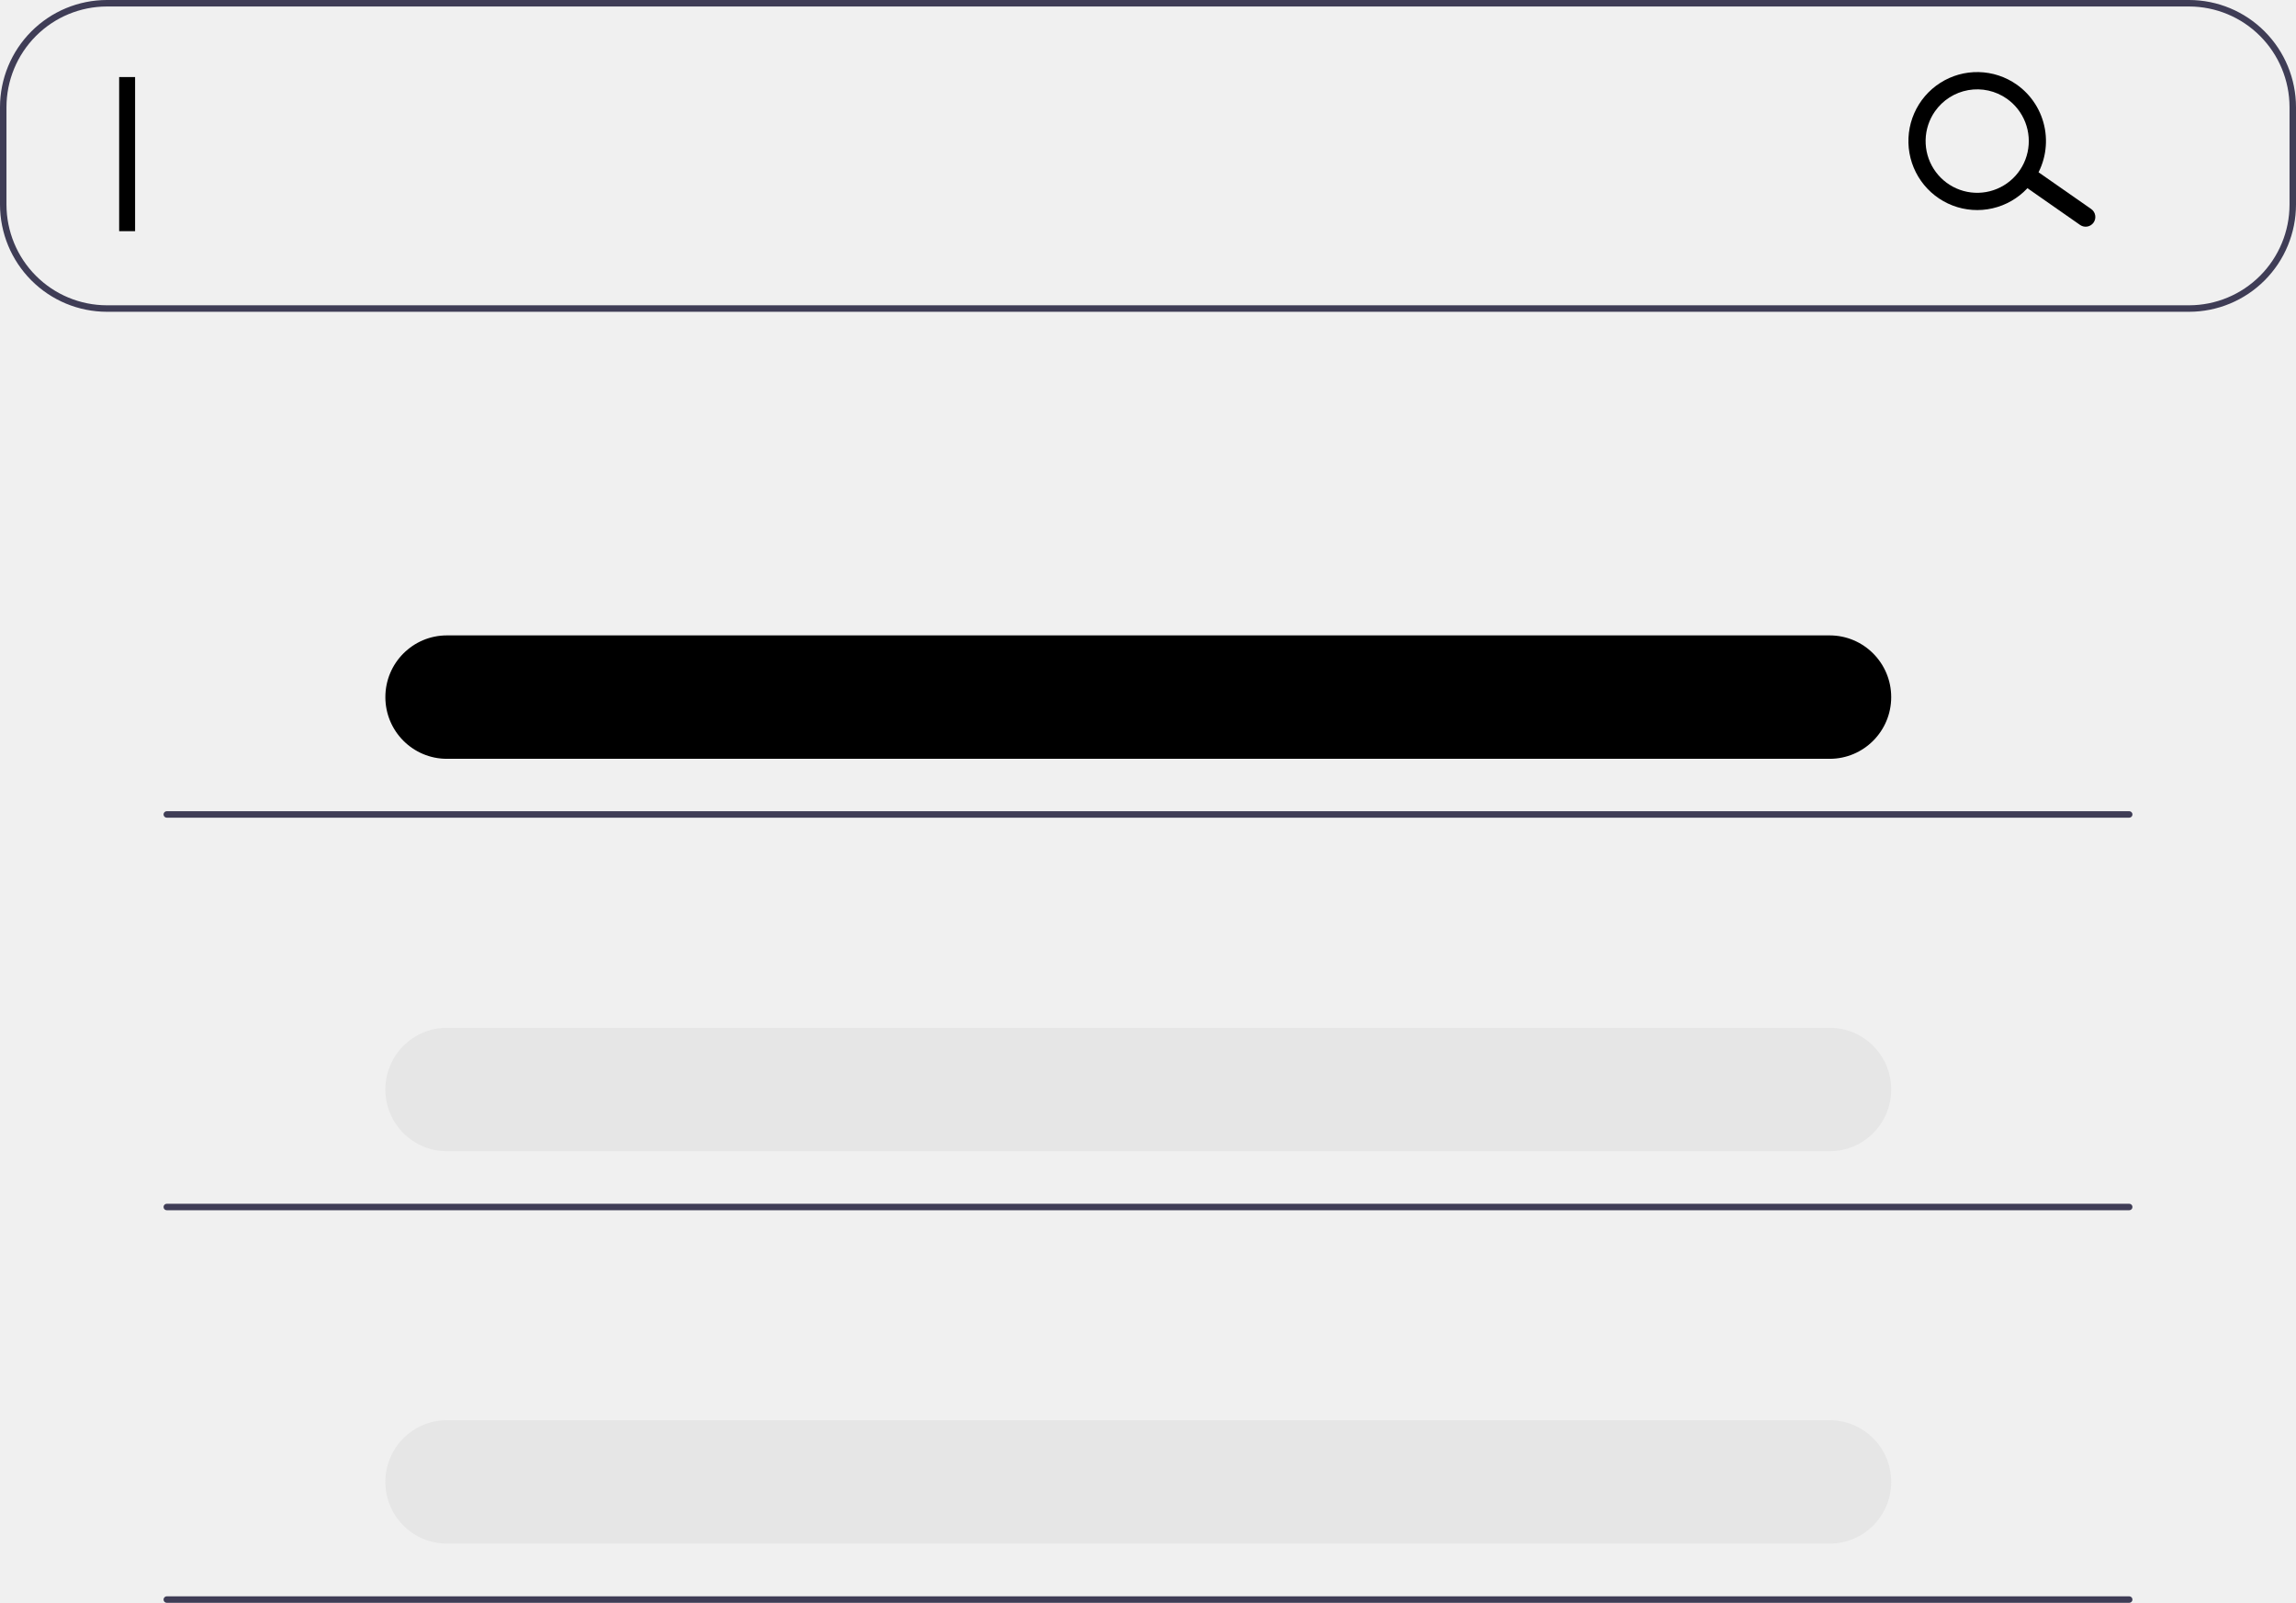
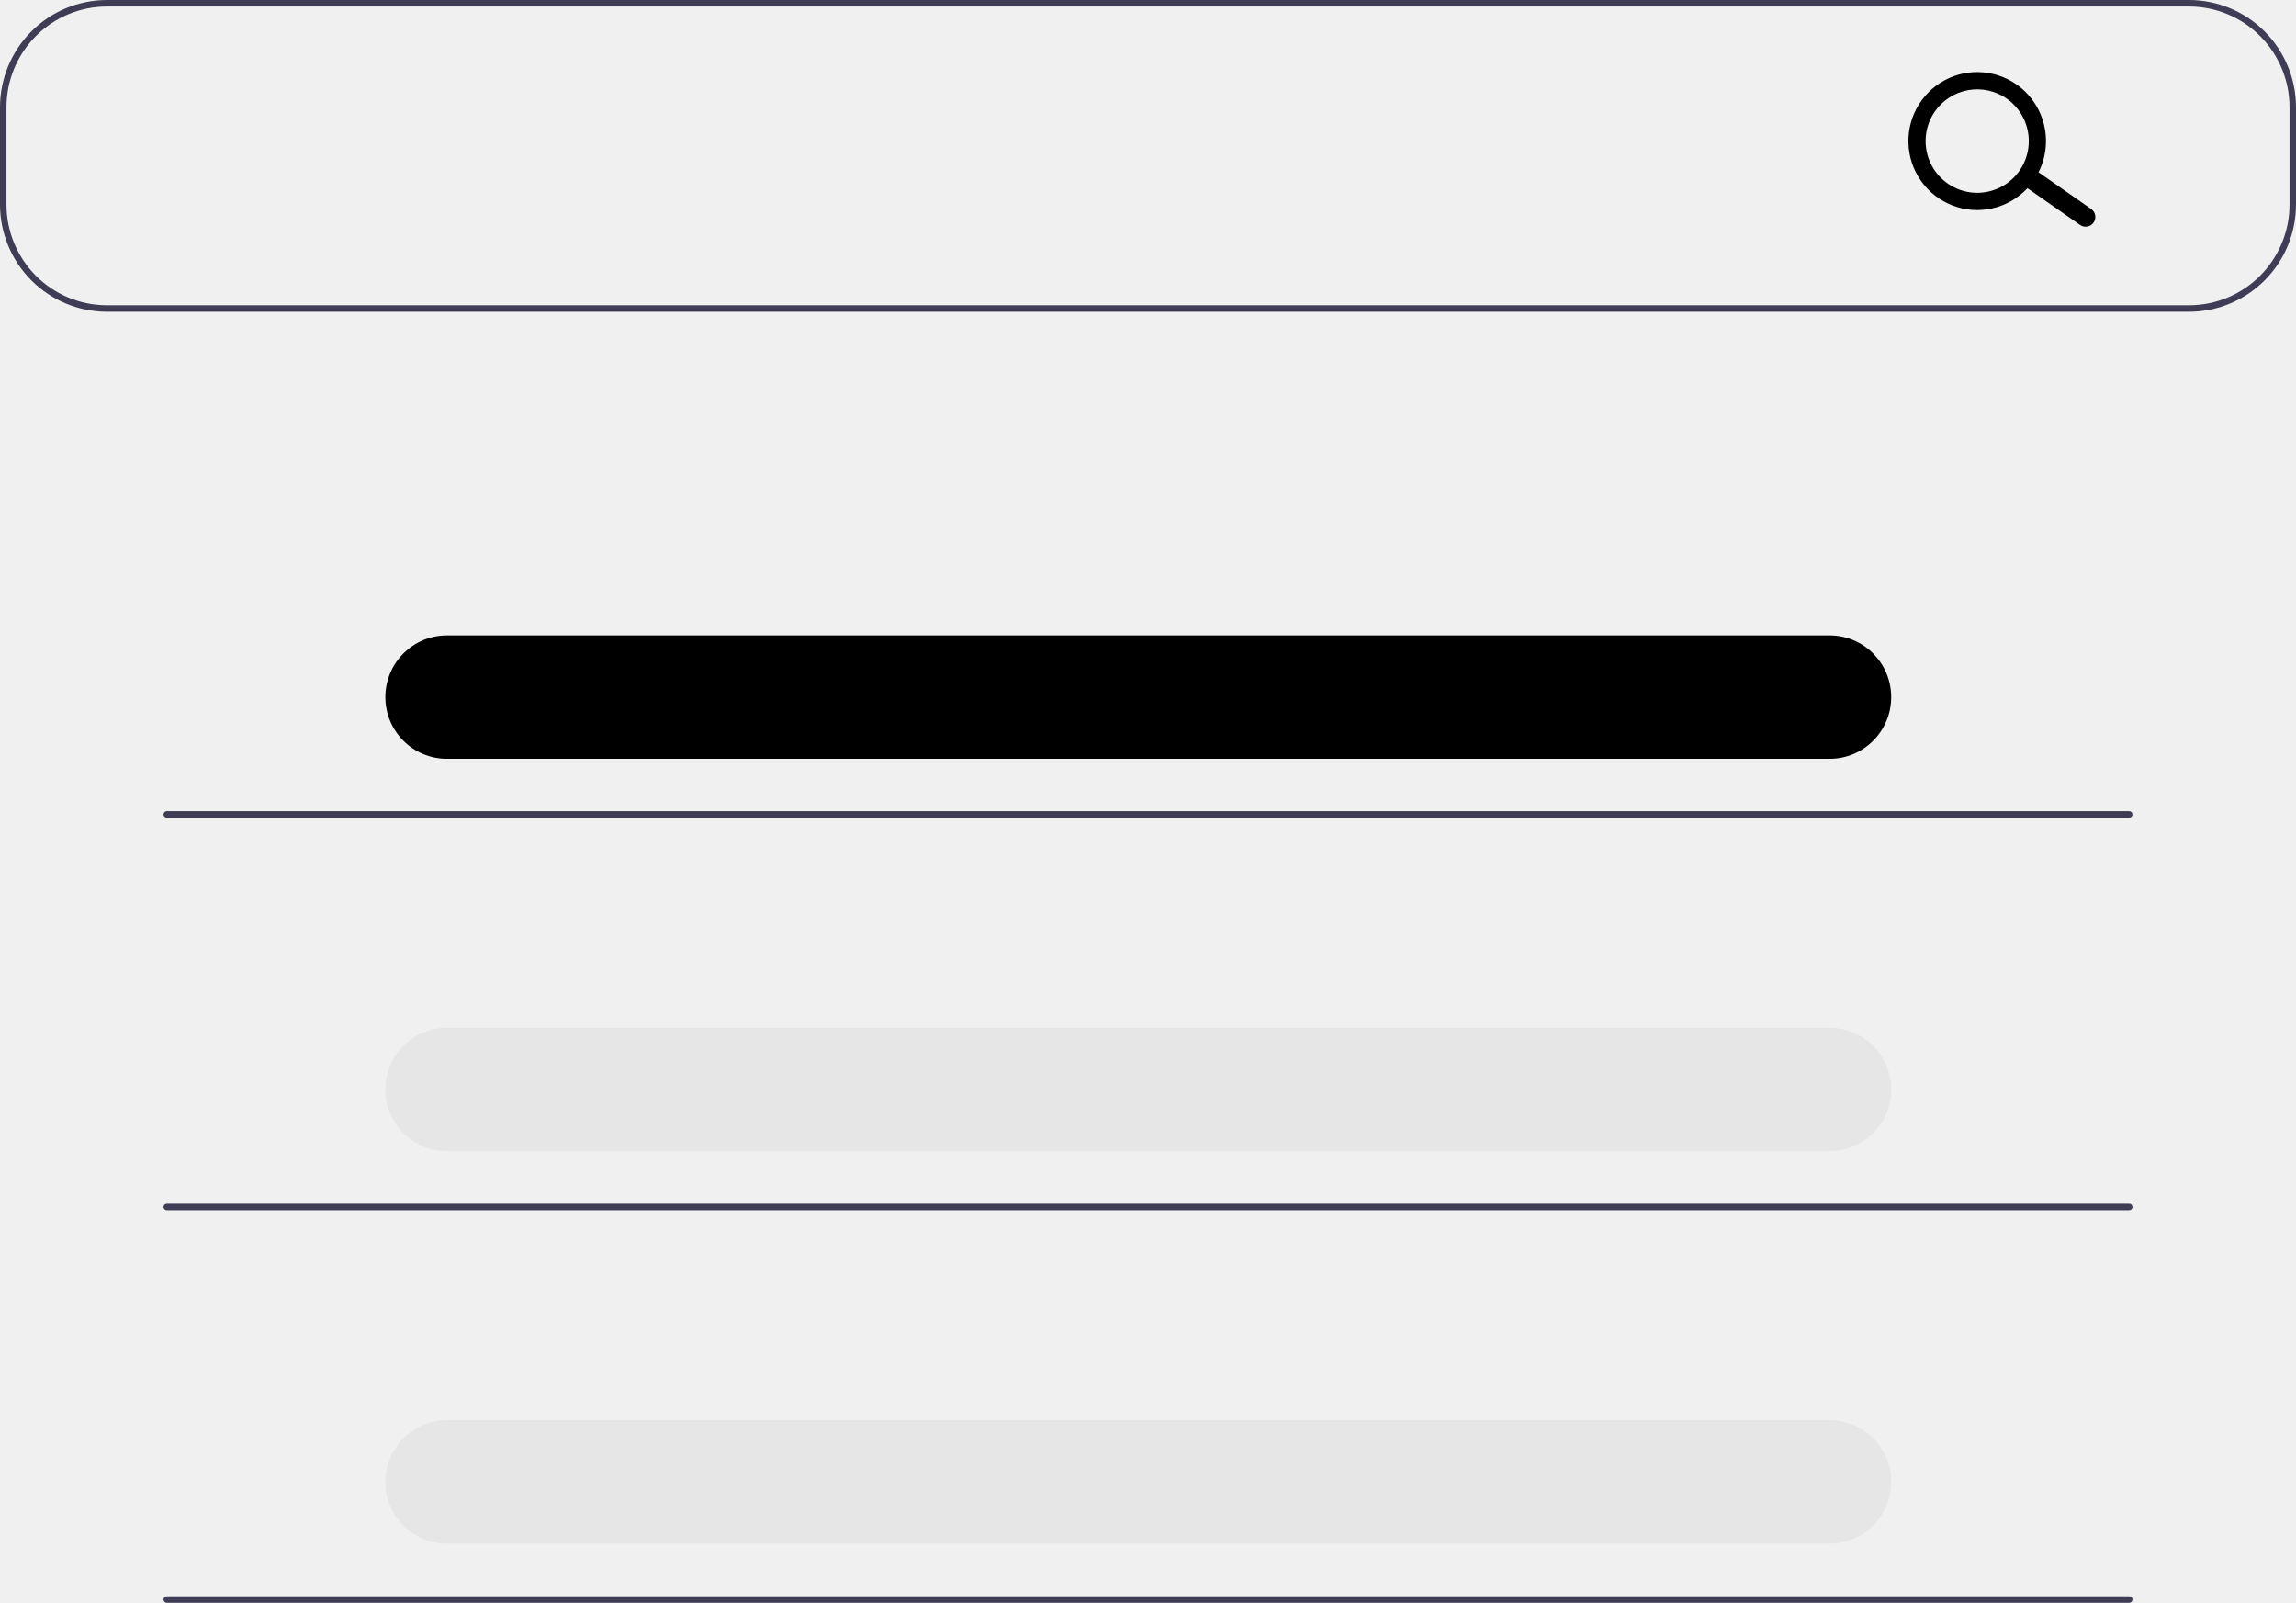
<svg xmlns="http://www.w3.org/2000/svg" width="288" height="201" viewBox="0 0 288 201" fill="none">
-   <g clip-path="url(#clip0_2607_910)">
+   <g clip-path="url(#clip0_4048_37)">
    <path d="M274.595 39.099H13.405C9.851 39.095 6.444 37.678 3.931 35.158C1.418 32.639 0.004 29.222 0 25.659V13.44C0.004 9.877 1.418 6.461 3.931 3.941C6.444 1.421 9.851 0.004 13.405 0H274.595C278.149 0.004 281.556 1.421 284.069 3.941C286.582 6.461 287.996 9.877 288 13.44V25.659C287.996 29.222 286.582 32.639 284.069 35.158C281.556 37.678 278.149 39.095 274.595 39.099ZM13.405 0.815C10.066 0.818 6.866 2.15 4.505 4.517C2.144 6.884 0.816 10.093 0.812 13.44V25.659C0.816 29.006 2.144 32.216 4.505 34.583C6.866 36.95 10.066 38.281 13.405 38.285H274.595C277.934 38.281 281.134 36.95 283.495 34.583C285.856 32.216 287.184 29.006 287.188 25.659V13.44C287.184 10.093 285.856 6.884 283.495 4.517C281.134 2.15 277.934 0.818 274.595 0.815H13.405Z" fill="#3F3D56" />
-     <path d="M229.506 79.682H56.056C51.794 79.682 48.339 83.147 48.339 87.421V87.421C48.339 91.695 51.794 95.159 56.056 95.159H229.506C233.769 95.159 237.224 91.695 237.224 87.421C237.224 83.147 233.769 79.682 229.506 79.682Z" fill="currentColor" />
-     <path d="M229.506 128.891H56.056C51.794 128.891 48.339 132.356 48.339 136.63V136.63C48.339 140.903 51.794 144.368 56.056 144.368H229.506C233.769 144.368 237.224 140.903 237.224 136.63C237.224 132.356 233.769 128.891 229.506 128.891Z" fill="#E6E6E6" />
-     <path d="M229.506 178.1H56.056C51.794 178.1 48.339 181.565 48.339 185.838V185.838C48.339 190.112 51.794 193.577 56.056 193.577H229.506C233.769 193.577 237.224 190.112 237.224 185.838C237.224 181.565 233.769 178.1 229.506 178.1Z" fill="#E6E6E6" />
-     <path d="M262.61 27.91C262.425 28.175 262.142 28.355 261.825 28.411C261.507 28.467 261.181 28.395 260.917 28.209L254.285 23.582C254.021 23.397 253.841 23.114 253.785 22.796C253.729 22.477 253.801 22.15 253.986 21.885C254.171 21.62 254.453 21.44 254.771 21.384C255.088 21.327 255.415 21.4 255.679 21.585L262.311 26.212C262.575 26.398 262.755 26.681 262.811 26.999C262.867 27.317 262.795 27.645 262.61 27.91Z" fill="currentColor" />
+     <path d="M229.506 79.682H56.056C51.794 79.682 48.338 83.147 48.338 87.421V87.421C48.338 91.695 51.794 95.159 56.056 95.159H229.506C233.769 95.159 237.224 91.695 237.224 87.421C237.224 83.147 233.769 79.682 229.506 79.682Z" fill="currentColor" />
+     <path d="M229.506 128.891H56.056C51.794 128.891 48.338 132.356 48.338 136.63V136.63C48.338 140.903 51.794 144.368 56.056 144.368H229.506C233.769 144.368 237.224 140.903 237.224 136.63C237.224 132.356 233.769 128.891 229.506 128.891Z" fill="#E6E6E6" />
+     <path d="M229.506 178.1H56.056C51.794 178.1 48.338 181.565 48.338 185.838V185.838C48.338 190.112 51.794 193.577 56.056 193.577H229.506C233.769 193.577 237.224 190.112 237.224 185.838C237.224 181.565 233.769 178.1 229.506 178.1Z" fill="#E6E6E6" />
+     <path d="M262.609 27.91C262.424 28.175 262.142 28.355 261.825 28.411C261.507 28.467 261.18 28.395 260.916 28.209L254.284 23.582C254.02 23.397 253.841 23.114 253.785 22.796C253.729 22.477 253.801 22.15 253.986 21.885C254.171 21.62 254.453 21.44 254.771 21.384C255.088 21.327 255.415 21.4 255.679 21.585L262.311 26.212C262.575 26.398 262.755 26.681 262.811 26.999C262.867 27.317 262.794 27.645 262.609 27.91Z" fill="currentColor" />
    <path d="M255.08 22.653C254.101 24.055 252.73 25.134 251.139 25.754C249.548 26.375 247.81 26.508 246.144 26.138C244.477 25.767 242.958 24.91 241.778 23.674C240.598 22.438 239.809 20.878 239.513 19.193C239.217 17.508 239.425 15.772 240.113 14.206C240.8 12.639 241.935 11.312 243.375 10.393C244.814 9.473 246.493 9.002 248.2 9.04C249.906 9.077 251.563 9.621 252.961 10.602C254.834 11.92 256.109 13.929 256.506 16.188C256.903 18.448 256.391 20.772 255.08 22.653ZM242.71 13.968C241.975 15.02 241.569 16.266 241.541 17.549C241.513 18.832 241.865 20.095 242.553 21.177C243.241 22.259 244.233 23.113 245.405 23.63C246.577 24.147 247.875 24.304 249.135 24.081C250.396 23.858 251.562 23.265 252.487 22.378C253.412 21.49 254.053 20.348 254.33 19.095C254.607 17.842 254.507 16.534 254.043 15.338C253.58 14.142 252.772 13.111 251.724 12.374C250.317 11.389 248.578 11.004 246.888 11.302C245.198 11.601 243.695 12.56 242.71 13.968Z" fill="currentColor" />
-     <path d="M267.08 102.542H20.92C20.812 102.542 20.709 102.499 20.632 102.423C20.556 102.346 20.513 102.243 20.513 102.135C20.513 102.027 20.556 101.923 20.632 101.847C20.709 101.77 20.812 101.728 20.92 101.728H267.08C267.188 101.728 267.291 101.77 267.368 101.847C267.444 101.923 267.487 102.027 267.487 102.135C267.487 102.243 267.444 102.346 267.368 102.423C267.291 102.499 267.188 102.542 267.08 102.542Z" fill="#3F3D56" />
-     <path d="M267.08 151.771H20.92C20.812 151.771 20.709 151.728 20.632 151.652C20.556 151.575 20.513 151.472 20.513 151.364C20.513 151.256 20.556 151.152 20.632 151.076C20.709 151 20.812 150.957 20.92 150.957H267.08C267.188 150.957 267.291 151 267.368 151.076C267.444 151.152 267.487 151.256 267.487 151.364C267.487 151.472 267.444 151.575 267.368 151.652C267.291 151.728 267.188 151.771 267.08 151.771Z" fill="#3F3D56" />
-     <path d="M267.08 201H20.92C20.812 201 20.709 200.957 20.632 200.881C20.556 200.804 20.513 200.701 20.513 200.593C20.513 200.485 20.556 200.381 20.632 200.305C20.709 200.228 20.812 200.185 20.92 200.185H267.08C267.188 200.185 267.291 200.228 267.368 200.305C267.444 200.381 267.487 200.485 267.487 200.593C267.487 200.701 267.444 200.804 267.368 200.881C267.291 200.957 267.188 201 267.08 201Z" fill="#3F3D56" />
-     <path d="M15.946 9.663V28.99" stroke="black" stroke-width="2" />
+     <path d="M267.08 102.542H20.919C20.812 102.542 20.708 102.499 20.632 102.423C20.556 102.346 20.513 102.243 20.513 102.135C20.513 102.027 20.556 101.923 20.632 101.847C20.708 101.77 20.812 101.728 20.919 101.728H267.08C267.188 101.728 267.291 101.77 267.367 101.847C267.444 101.923 267.486 102.027 267.486 102.135C267.486 102.243 267.444 102.346 267.367 102.423C267.291 102.499 267.188 102.542 267.08 102.542Z" fill="#3F3D56" />
+     <path d="M267.08 151.771H20.919C20.812 151.771 20.708 151.728 20.632 151.652C20.556 151.575 20.513 151.472 20.513 151.364C20.513 151.256 20.556 151.152 20.632 151.076C20.708 150.999 20.812 150.957 20.919 150.957H267.08C267.188 150.957 267.291 150.999 267.367 151.076C267.444 151.152 267.486 151.256 267.486 151.364C267.486 151.472 267.444 151.575 267.367 151.652C267.291 151.728 267.188 151.771 267.08 151.771Z" fill="#3F3D56" />
+     <path d="M267.08 201H20.919C20.812 201 20.708 200.957 20.632 200.881C20.556 200.804 20.513 200.701 20.513 200.593C20.513 200.485 20.556 200.381 20.632 200.305C20.708 200.228 20.812 200.185 20.919 200.185H267.08C267.188 200.185 267.291 200.228 267.367 200.305C267.444 200.381 267.486 200.485 267.486 200.593C267.486 200.701 267.444 200.804 267.367 200.881C267.291 200.957 267.188 201 267.08 201Z" fill="#3F3D56" />
  </g>
  <defs>
-     <clipPath id="clip0_2607_910">
+     <clipPath id="clip0_4048_37">
      <rect width="288" height="201" fill="white" />
    </clipPath>
  </defs>
</svg>
